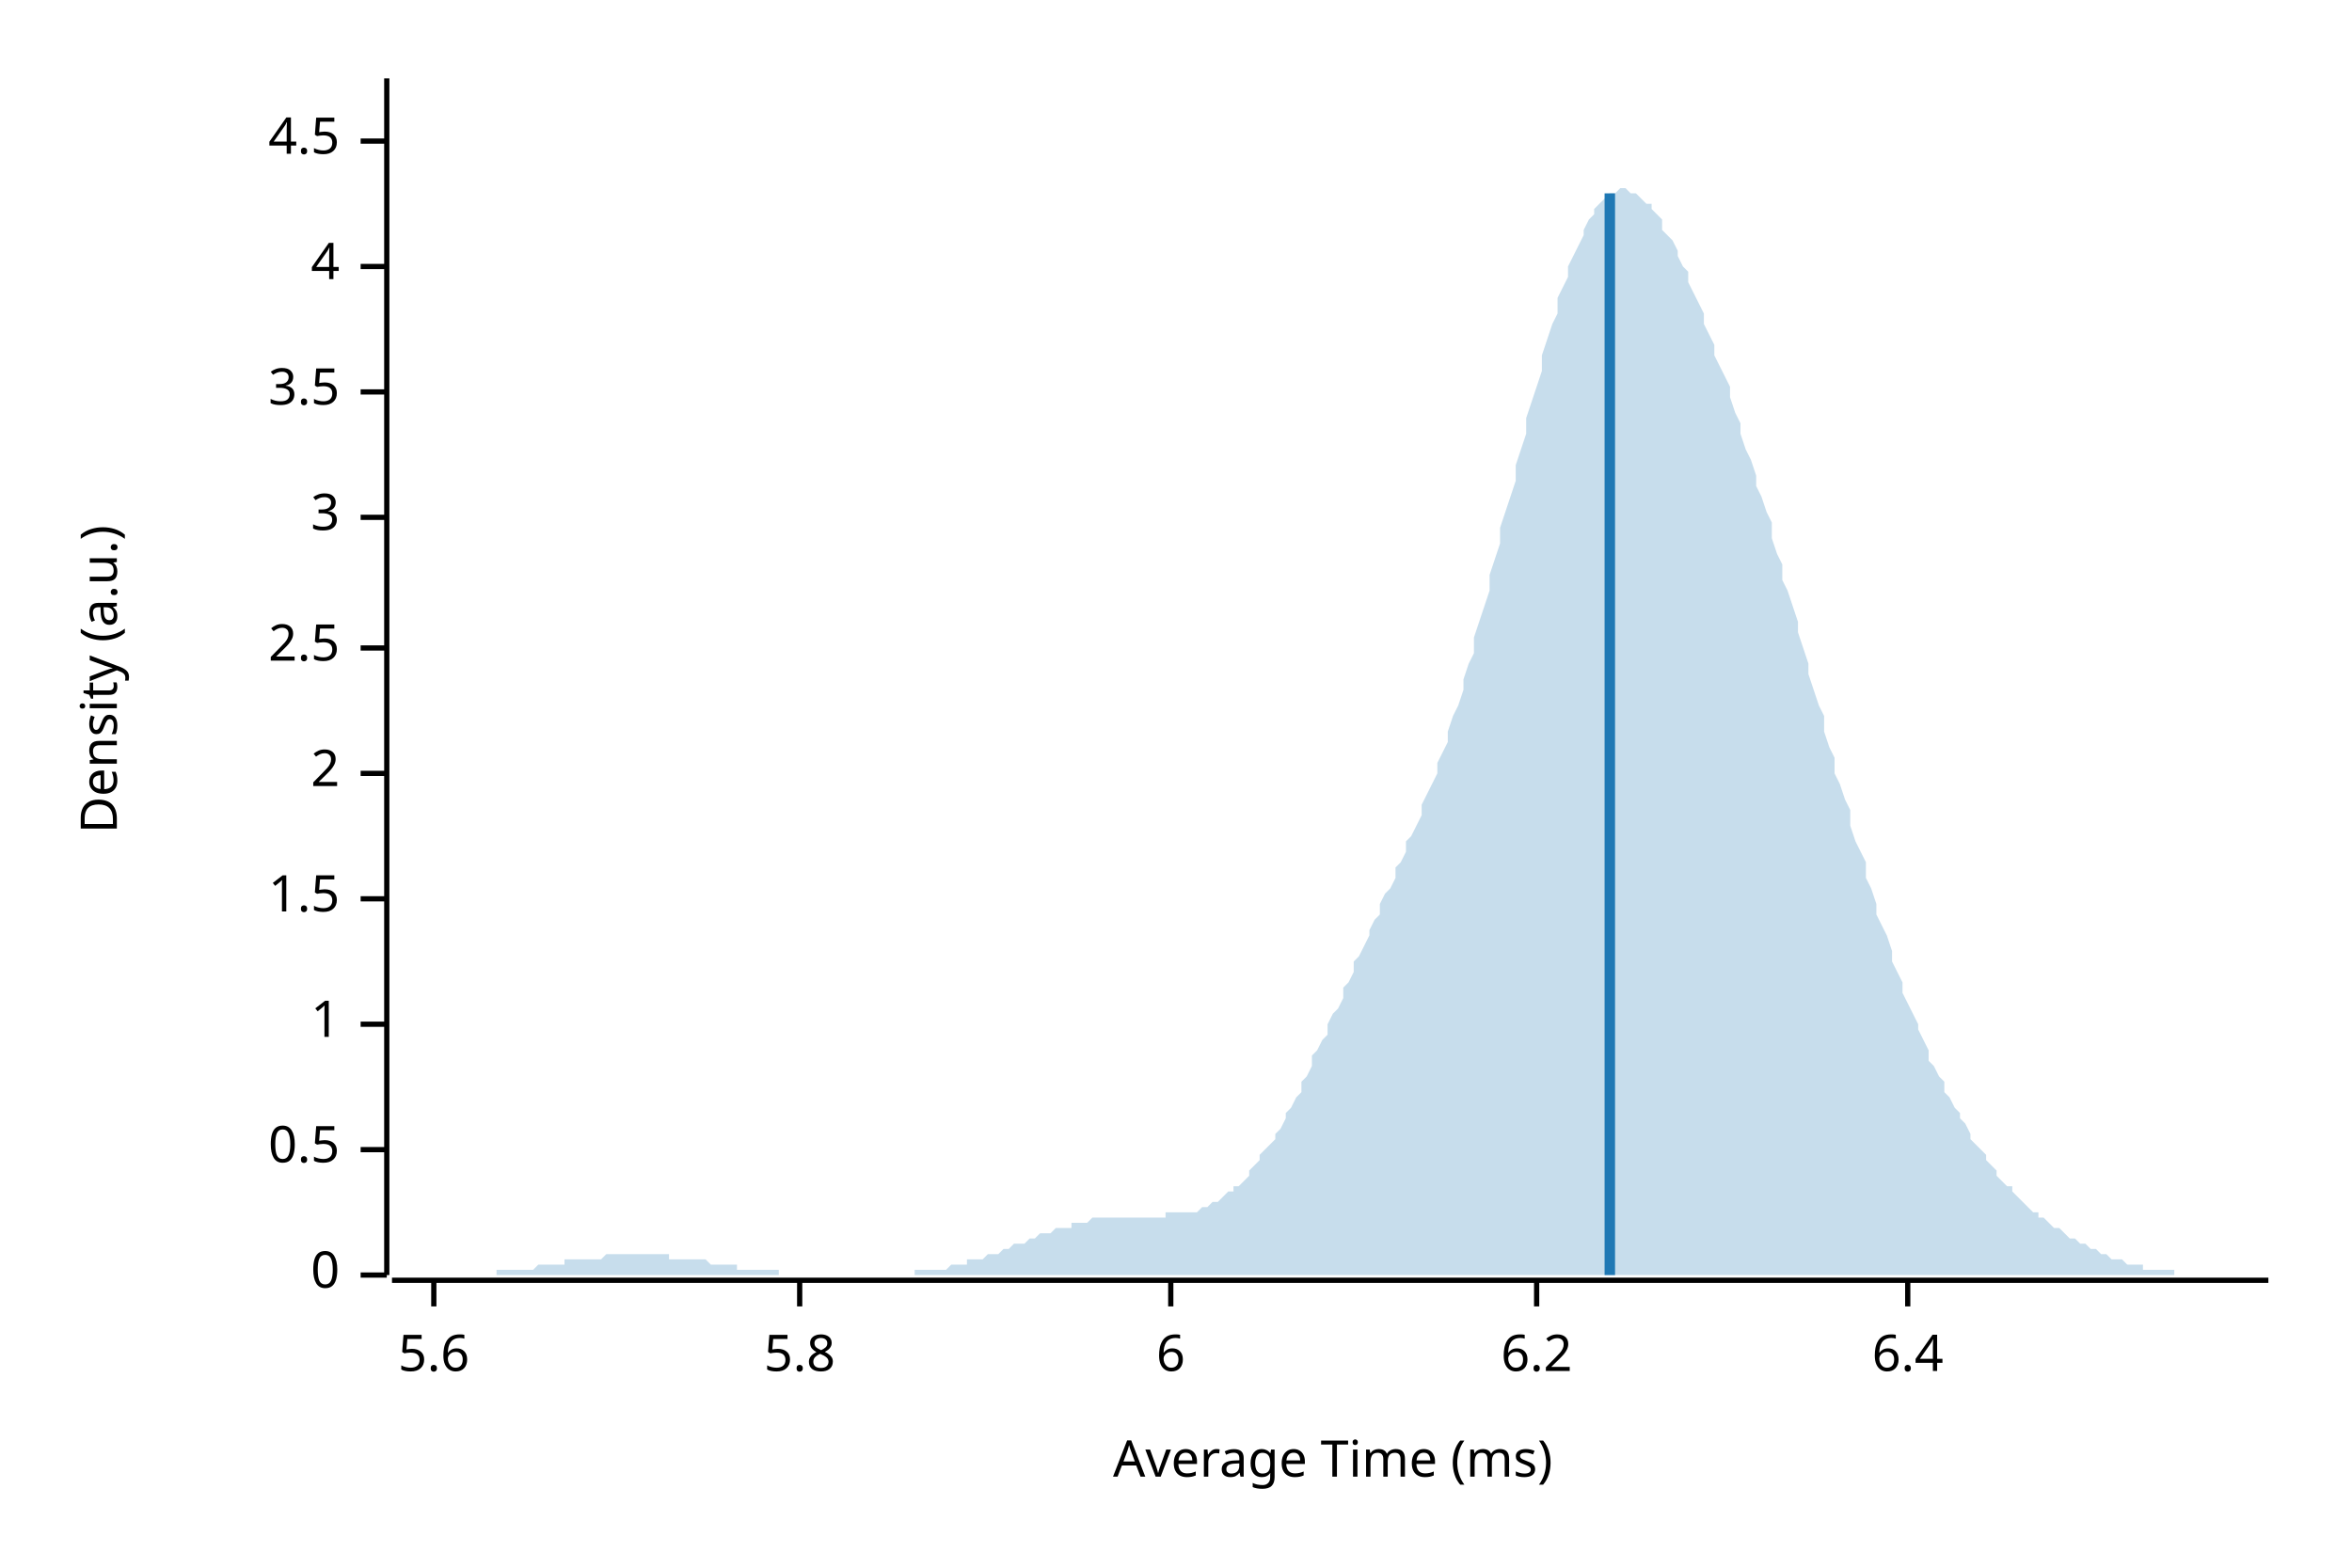
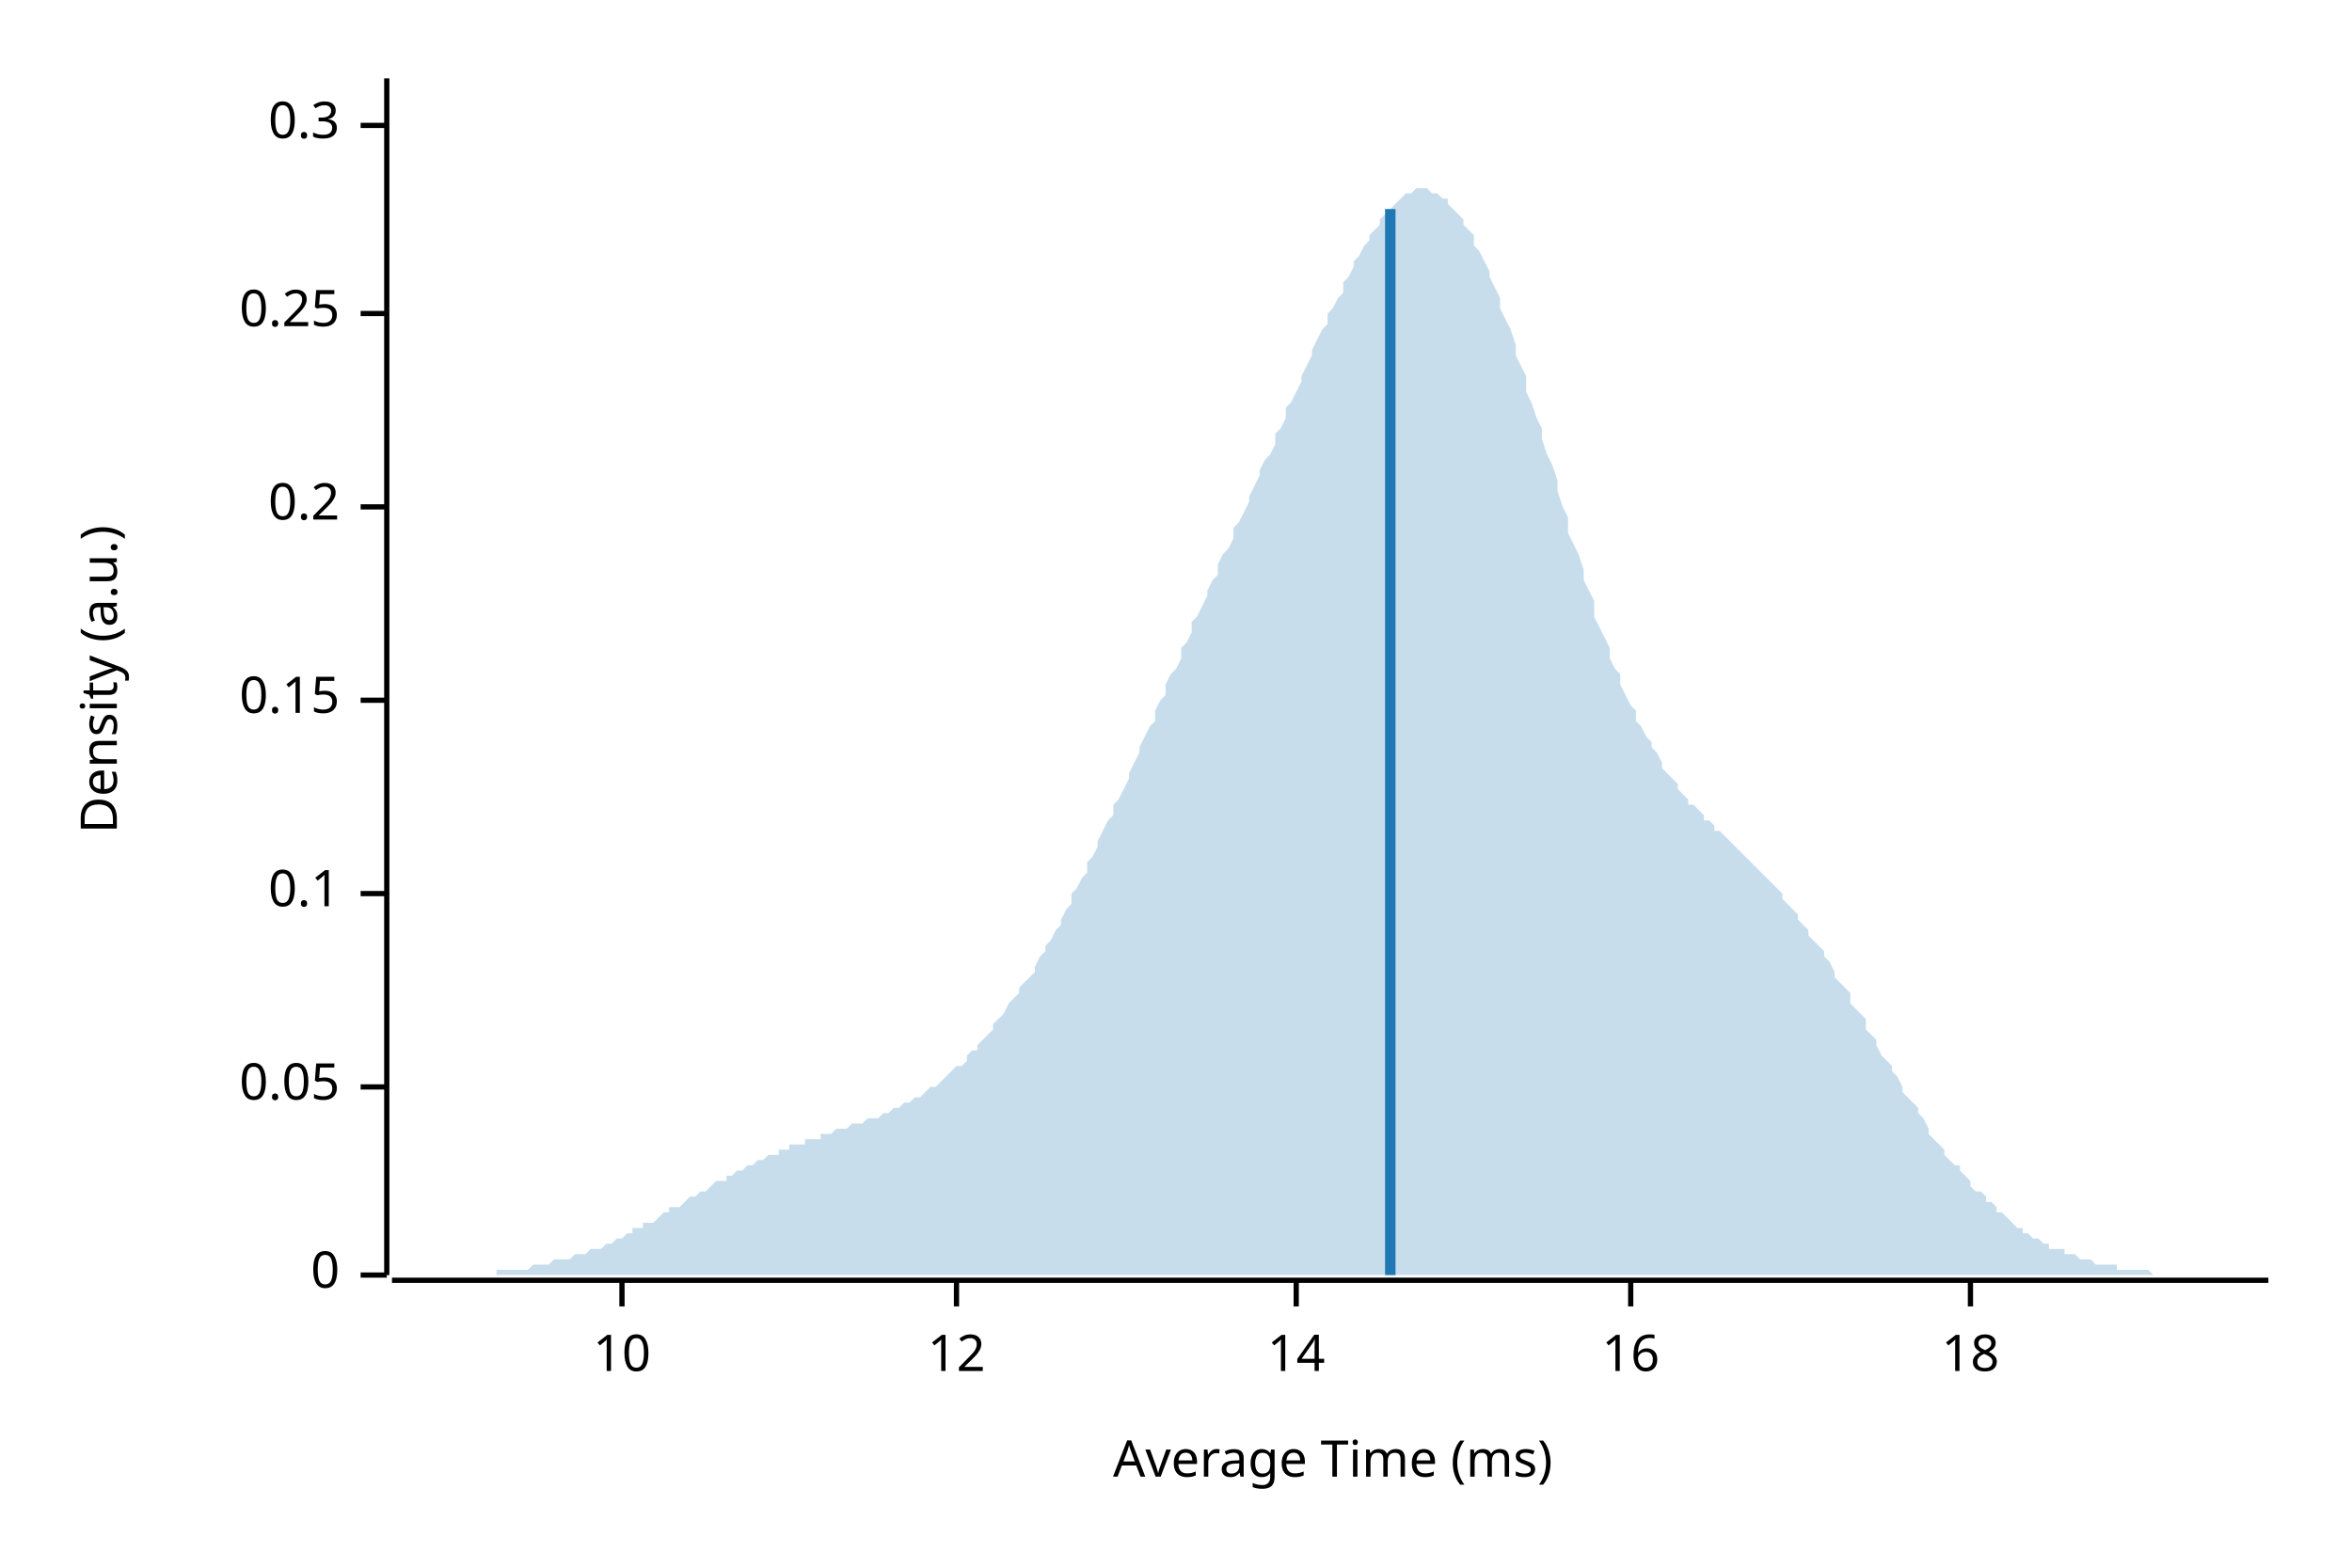
<svg xmlns="http://www.w3.org/2000/svg" width="450" height="300" viewBox="0 0 450 300">
  <text x="15" y="130" dy="0.76em" text-anchor="middle" font-family="sans-serif" font-size="9.677" opacity="1" fill="#000000" transform="rotate(270, 15, 130)">
Density (a.u.)
</text>
  <text x="255" y="285" dy="-0.5ex" text-anchor="middle" font-family="sans-serif" font-size="9.677" opacity="1" fill="#000000">
Average Time (ms)
</text>
  <polyline fill="none" opacity="1" stroke="#000000" stroke-width="1" points="74,15 74,244 " />
  <text x="65" y="244" dy="0.5ex" text-anchor="end" font-family="sans-serif" font-size="9.677" opacity="1" fill="#000000">
0
</text>
  <polyline fill="none" opacity="1" stroke="#000000" stroke-width="1" points="69,244 74,244 " />
-   <text x="65" y="220" dy="0.5ex" text-anchor="end" font-family="sans-serif" font-size="9.677" opacity="1" fill="#000000">
- 0.5
+   <text x="65" y="208" dy="0.5ex" text-anchor="end" font-family="sans-serif" font-size="9.677" opacity="1" fill="#000000">
+ 0.05
</text>
-   <polyline fill="none" opacity="1" stroke="#000000" stroke-width="1" points="69,220 74,220 " />
-   <text x="65" y="196" dy="0.5ex" text-anchor="end" font-family="sans-serif" font-size="9.677" opacity="1" fill="#000000">
- 1
+   <polyline fill="none" opacity="1" stroke="#000000" stroke-width="1" points="69,208 74,208 " />
+   <text x="65" y="171" dy="0.5ex" text-anchor="end" font-family="sans-serif" font-size="9.677" opacity="1" fill="#000000">
+ 0.1
</text>
-   <polyline fill="none" opacity="1" stroke="#000000" stroke-width="1" points="69,196 74,196 " />
-   <text x="65" y="172" dy="0.5ex" text-anchor="end" font-family="sans-serif" font-size="9.677" opacity="1" fill="#000000">
- 1.5
+   <polyline fill="none" opacity="1" stroke="#000000" stroke-width="1" points="69,171 74,171 " />
+   <text x="65" y="134" dy="0.5ex" text-anchor="end" font-family="sans-serif" font-size="9.677" opacity="1" fill="#000000">
+ 0.15
</text>
-   <polyline fill="none" opacity="1" stroke="#000000" stroke-width="1" points="69,172 74,172 " />
-   <text x="65" y="148" dy="0.5ex" text-anchor="end" font-family="sans-serif" font-size="9.677" opacity="1" fill="#000000">
- 2
+   <polyline fill="none" opacity="1" stroke="#000000" stroke-width="1" points="69,134 74,134 " />
+   <text x="65" y="97" dy="0.5ex" text-anchor="end" font-family="sans-serif" font-size="9.677" opacity="1" fill="#000000">
+ 0.2
</text>
-   <polyline fill="none" opacity="1" stroke="#000000" stroke-width="1" points="69,148 74,148 " />
-   <text x="65" y="124" dy="0.5ex" text-anchor="end" font-family="sans-serif" font-size="9.677" opacity="1" fill="#000000">
- 2.5
+   <polyline fill="none" opacity="1" stroke="#000000" stroke-width="1" points="69,97 74,97 " />
+   <text x="65" y="60" dy="0.5ex" text-anchor="end" font-family="sans-serif" font-size="9.677" opacity="1" fill="#000000">
+ 0.25
</text>
-   <polyline fill="none" opacity="1" stroke="#000000" stroke-width="1" points="69,124 74,124 " />
-   <text x="65" y="99" dy="0.5ex" text-anchor="end" font-family="sans-serif" font-size="9.677" opacity="1" fill="#000000">
- 3
+   <polyline fill="none" opacity="1" stroke="#000000" stroke-width="1" points="69,60 74,60 " />
+   <text x="65" y="24" dy="0.5ex" text-anchor="end" font-family="sans-serif" font-size="9.677" opacity="1" fill="#000000">
+ 0.3
</text>
-   <polyline fill="none" opacity="1" stroke="#000000" stroke-width="1" points="69,99 74,99 " />
-   <text x="65" y="75" dy="0.5ex" text-anchor="end" font-family="sans-serif" font-size="9.677" opacity="1" fill="#000000">
- 3.5
+   <polyline fill="none" opacity="1" stroke="#000000" stroke-width="1" points="69,24 74,24 " />
+   <polyline fill="none" opacity="1" stroke="#000000" stroke-width="1" points="75,245 434,245 " />
+   <text x="119" y="255" dy="0.76em" text-anchor="middle" font-family="sans-serif" font-size="9.677" opacity="1" fill="#000000">
+ 10
</text>
-   <polyline fill="none" opacity="1" stroke="#000000" stroke-width="1" points="69,75 74,75 " />
-   <text x="65" y="51" dy="0.5ex" text-anchor="end" font-family="sans-serif" font-size="9.677" opacity="1" fill="#000000">
- 4
+   <polyline fill="none" opacity="1" stroke="#000000" stroke-width="1" points="119,245 119,250 " />
+   <text x="183" y="255" dy="0.76em" text-anchor="middle" font-family="sans-serif" font-size="9.677" opacity="1" fill="#000000">
+ 12
</text>
-   <polyline fill="none" opacity="1" stroke="#000000" stroke-width="1" points="69,51 74,51 " />
-   <text x="65" y="27" dy="0.5ex" text-anchor="end" font-family="sans-serif" font-size="9.677" opacity="1" fill="#000000">
- 4.5
+   <polyline fill="none" opacity="1" stroke="#000000" stroke-width="1" points="183,245 183,250 " />
+   <text x="248" y="255" dy="0.76em" text-anchor="middle" font-family="sans-serif" font-size="9.677" opacity="1" fill="#000000">
+ 14
</text>
-   <polyline fill="none" opacity="1" stroke="#000000" stroke-width="1" points="69,27 74,27 " />
-   <polyline fill="none" opacity="1" stroke="#000000" stroke-width="1" points="75,245 434,245 " />
-   <text x="83" y="255" dy="0.76em" text-anchor="middle" font-family="sans-serif" font-size="9.677" opacity="1" fill="#000000">
- 5.6
+   <polyline fill="none" opacity="1" stroke="#000000" stroke-width="1" points="248,245 248,250 " />
+   <text x="312" y="255" dy="0.76em" text-anchor="middle" font-family="sans-serif" font-size="9.677" opacity="1" fill="#000000">
+ 16
</text>
-   <polyline fill="none" opacity="1" stroke="#000000" stroke-width="1" points="83,245 83,250 " />
-   <text x="153" y="255" dy="0.76em" text-anchor="middle" font-family="sans-serif" font-size="9.677" opacity="1" fill="#000000">
- 5.8
+   <polyline fill="none" opacity="1" stroke="#000000" stroke-width="1" points="312,245 312,250 " />
+   <text x="377" y="255" dy="0.76em" text-anchor="middle" font-family="sans-serif" font-size="9.677" opacity="1" fill="#000000">
+ 18
</text>
-   <polyline fill="none" opacity="1" stroke="#000000" stroke-width="1" points="153,245 153,250 " />
-   <text x="224" y="255" dy="0.76em" text-anchor="middle" font-family="sans-serif" font-size="9.677" opacity="1" fill="#000000">
- 6
- </text>
-   <polyline fill="none" opacity="1" stroke="#000000" stroke-width="1" points="224,245 224,250 " />
-   <text x="294" y="255" dy="0.76em" text-anchor="middle" font-family="sans-serif" font-size="9.677" opacity="1" fill="#000000">
- 6.2
- </text>
-   <polyline fill="none" opacity="1" stroke="#000000" stroke-width="1" points="294,245 294,250 " />
-   <text x="365" y="255" dy="0.76em" text-anchor="middle" font-family="sans-serif" font-size="9.677" opacity="1" fill="#000000">
- 6.4
- </text>
-   <polyline fill="none" opacity="1" stroke="#000000" stroke-width="1" points="365,245 365,250 " />
-   <polygon opacity="0.25" fill="#1F78B4" points="75,244 75,244 76,244 77,244 77,244 78,244 79,244 80,244 80,244 81,244 82,244 82,244 83,244 84,244 85,244 85,244 86,244 87,244 87,244 88,244 89,244 90,244 90,244 91,244 92,244 92,244 93,244 94,244 95,244 95,243 96,243 97,243 98,243 98,243 99,243 100,243 100,243 101,243 102,243 103,242 103,242 104,242 105,242 105,242 106,242 107,242 108,242 108,241 109,241 110,241 110,241 111,241 112,241 113,241 113,241 114,241 115,241 116,240 116,240 117,240 118,240 118,240 119,240 120,240 121,240 121,240 122,240 123,240 123,240 124,240 125,240 126,240 126,240 127,240 128,240 128,241 129,241 130,241 131,241 131,241 132,241 133,241 133,241 134,241 135,241 136,242 136,242 137,242 138,242 139,242 139,242 140,242 141,242 141,243 142,243 143,243 144,243 144,243 145,243 146,243 146,243 147,243 148,243 149,243 149,244 150,244 151,244 151,244 152,244 153,244 154,244 154,244 155,244 156,244 157,244 157,244 158,244 159,244 159,244 160,244 161,244 162,244 162,244 163,244 164,244 164,244 165,244 166,244 167,244 167,244 168,244 169,244 169,244 170,244 171,244 172,244 172,244 173,244 174,244 175,244 175,243 176,243 177,243 177,243 178,243 179,243 180,243 180,243 181,243 182,242 182,242 183,242 184,242 185,242 185,241 186,241 187,241 187,241 188,241 189,240 190,240 190,240 191,240 192,239 192,239 193,239 194,238 195,238 195,238 196,238 197,237 198,237 198,237 199,236 200,236 200,236 201,236 202,235 203,235 203,235 204,235 205,235 205,234 206,234 207,234 208,234 208,234 209,233 210,233 210,233 211,233 212,233 213,233 213,233 214,233 215,233 216,233 216,233 217,233 218,233 218,233 219,233 220,233 221,233 221,233 222,233 223,233 223,232 224,232 225,232 226,232 226,232 227,232 228,232 228,232 229,232 230,231 231,231 231,231 232,230 233,230 233,230 234,229 235,228 236,228 236,227 237,227 238,226 239,225 239,224 240,223 241,222 241,221 242,220 243,219 244,218 244,217 245,216 246,214 246,213 247,212 248,210 249,209 249,207 250,206 251,204 251,202 252,201 253,199 254,198 254,196 255,194 256,193 257,191 257,189 258,188 259,186 259,184 260,183 261,181 262,179 262,178 263,176 264,175 264,173 265,171 266,170 267,168 267,166 268,165 269,163 269,161 270,160 271,158 272,156 272,154 273,152 274,150 275,148 275,146 276,144 277,142 277,140 278,137 279,135 280,132 280,130 281,127 282,125 282,122 283,119 284,116 285,113 285,110 286,107 287,104 287,101 288,98 289,95 290,92 290,89 291,86 292,83 292,80 293,77 294,74 295,71 295,68 296,65 297,62 298,60 298,57 299,55 300,53 300,51 301,49 302,47 303,45 303,44 304,42 305,41 305,40 306,39 307,38 308,37 308,37 309,37 310,36 310,36 311,36 312,37 313,37 313,37 314,38 315,39 316,39 316,40 317,41 318,42 318,44 319,45 320,46 321,48 321,49 322,51 323,52 323,54 324,56 325,58 326,60 326,62 327,64 328,66 328,68 329,70 330,72 331,74 331,76 332,79 333,81 333,83 334,86 335,88 336,91 336,93 337,95 338,98 339,100 339,103 340,106 341,108 341,111 342,113 343,116 344,119 344,121 345,124 346,127 346,129 347,132 348,135 349,137 349,140 350,143 351,145 351,148 352,150 353,153 354,155 354,158 355,161 356,163 357,165 357,168 358,170 359,173 359,175 360,177 361,179 362,182 362,184 363,186 364,188 364,190 365,192 366,194 367,196 367,197 368,199 369,201 369,203 370,204 371,206 372,207 372,209 373,210 374,212 375,213 375,214 376,215 377,217 377,218 378,219 379,220 380,221 380,222 381,223 382,224 382,225 383,226 384,227 385,227 385,228 386,229 387,230 387,230 388,231 389,232 390,232 390,233 391,233 392,234 392,234 393,235 394,235 395,236 395,236 396,237 397,237 398,238 398,238 399,238 400,239 400,239 401,239 402,240 403,240 403,240 404,241 405,241 405,241 406,241 407,242 408,242 408,242 409,242 410,242 410,243 411,243 412,243 413,243 413,243 414,243 415,243 416,243 416,244 417,244 418,244 418,244 419,244 420,244 421,244 421,244 422,244 423,244 423,244 424,244 425,244 426,244 426,244 427,244 428,244 428,244 429,244 430,244 431,244 431,244 432,244 433,244 434,244 434,244 75,244 " />
-   <polyline fill="none" opacity="1" stroke="#1F78B4" stroke-width="2" points="308,244 308,37 " />
+   <polyline fill="none" opacity="1" stroke="#000000" stroke-width="1" points="377,245 377,250 " />
+   <polygon opacity="0.25" fill="#1F78B4" points="75,244 75,244 76,244 77,244 77,244 78,244 79,244 80,244 80,244 81,244 82,244 82,244 83,244 84,244 85,244 85,244 86,244 87,244 87,244 88,244 89,244 90,244 90,244 91,244 92,244 92,244 93,244 94,244 95,244 95,243 96,243 97,243 98,243 98,243 99,243 100,243 100,243 101,243 102,242 103,242 103,242 104,242 105,242 105,242 106,241 107,241 108,241 108,241 109,241 110,240 110,240 111,240 112,240 113,239 113,239 114,239 115,239 116,238 116,238 117,238 118,237 118,237 119,237 120,236 121,236 121,235 122,235 123,235 123,234 124,234 125,234 126,233 126,233 127,232 128,232 128,231 129,231 130,231 131,230 131,230 132,229 133,229 133,229 134,228 135,228 136,227 136,227 137,226 138,226 139,226 139,225 140,225 141,224 141,224 142,224 143,223 144,223 144,223 145,222 146,222 146,222 147,221 148,221 149,221 149,220 150,220 151,220 151,219 152,219 153,219 154,219 154,218 155,218 156,218 157,218 157,217 158,217 159,217 159,217 160,216 161,216 162,216 162,216 163,215 164,215 164,215 165,215 166,214 167,214 167,214 168,214 169,213 169,213 170,213 171,212 172,212 172,212 173,211 174,211 175,210 175,210 176,210 177,209 177,209 178,208 179,208 180,207 180,207 181,206 182,205 182,205 183,204 184,204 185,203 185,202 186,201 187,201 187,200 188,199 189,198 190,197 190,196 191,195 192,194 192,194 193,192 194,191 195,190 195,189 196,188 197,187 198,186 198,185 199,183 200,182 200,181 201,180 202,178 203,177 203,176 204,174 205,173 205,171 206,170 207,168 208,167 208,165 209,164 210,162 210,161 211,159 212,157 213,156 213,154 214,153 215,151 216,149 216,148 217,146 218,144 218,143 219,141 220,139 221,138 221,136 222,134 223,133 223,131 224,129 225,128 226,126 226,124 227,123 228,121 228,119 229,118 230,116 231,114 231,113 232,111 233,110 233,108 234,106 235,105 236,103 236,101 237,100 238,98 239,96 239,95 240,93 241,91 241,90 242,88 243,87 244,85 244,83 245,82 246,80 246,78 247,77 248,75 249,73 249,72 250,70 251,68 251,67 252,65 253,63 254,62 254,60 255,59 256,57 257,56 257,54 258,53 259,51 259,50 260,49 261,47 262,46 262,45 263,44 264,43 264,42 265,41 266,40 267,39 267,39 268,38 269,37 269,37 270,37 271,36 272,36 272,36 273,36 274,37 275,37 275,37 276,38 277,38 277,39 278,40 279,41 280,42 280,43 281,44 282,45 282,47 283,48 284,50 285,52 285,53 286,55 287,57 287,59 288,61 289,63 290,66 290,68 291,70 292,72 292,75 293,77 294,80 295,82 295,84 296,87 297,89 298,92 298,94 299,97 300,99 300,102 301,104 302,106 303,109 303,111 304,113 305,115 305,118 306,120 307,122 308,124 308,126 309,128 310,129 310,131 311,133 312,135 313,136 313,138 314,139 315,141 316,142 316,143 317,144 318,146 318,147 319,148 320,149 321,150 321,151 322,152 323,153 323,154 324,154 325,155 326,156 326,157 327,157 328,158 328,159 329,159 330,160 331,161 331,161 332,162 333,163 333,163 334,164 335,165 336,166 336,166 337,167 338,168 339,169 339,169 340,170 341,171 341,172 342,173 343,174 344,175 344,176 345,177 346,178 346,179 347,180 348,181 349,182 349,183 350,184 351,186 351,187 352,188 353,189 354,190 354,192 355,193 356,194 357,195 357,197 358,198 359,199 359,200 360,202 361,203 362,204 362,205 363,206 364,208 364,209 365,210 366,211 367,212 367,213 368,214 369,216 369,217 370,218 371,219 372,220 372,221 373,222 374,223 375,223 375,224 376,225 377,226 377,227 378,228 379,228 380,229 380,230 381,230 382,231 382,232 383,232 384,233 385,234 385,234 386,235 387,235 387,236 388,236 389,237 390,237 390,237 391,238 392,238 392,239 393,239 394,239 395,239 395,240 396,240 397,240 398,241 398,241 399,241 400,241 400,241 401,242 402,242 403,242 403,242 404,242 405,242 405,243 406,243 407,243 408,243 408,243 409,243 410,243 410,243 411,243 412,244 413,244 413,244 414,244 415,244 416,244 416,244 417,244 418,244 418,244 419,244 420,244 421,244 421,244 422,244 423,244 423,244 424,244 425,244 426,244 426,244 427,244 428,244 428,244 429,244 430,244 431,244 431,244 432,244 433,244 434,244 434,244 75,244 " />
+   <polyline fill="none" opacity="1" stroke="#1F78B4" stroke-width="2" points="266,244 266,40 " />
</svg>
